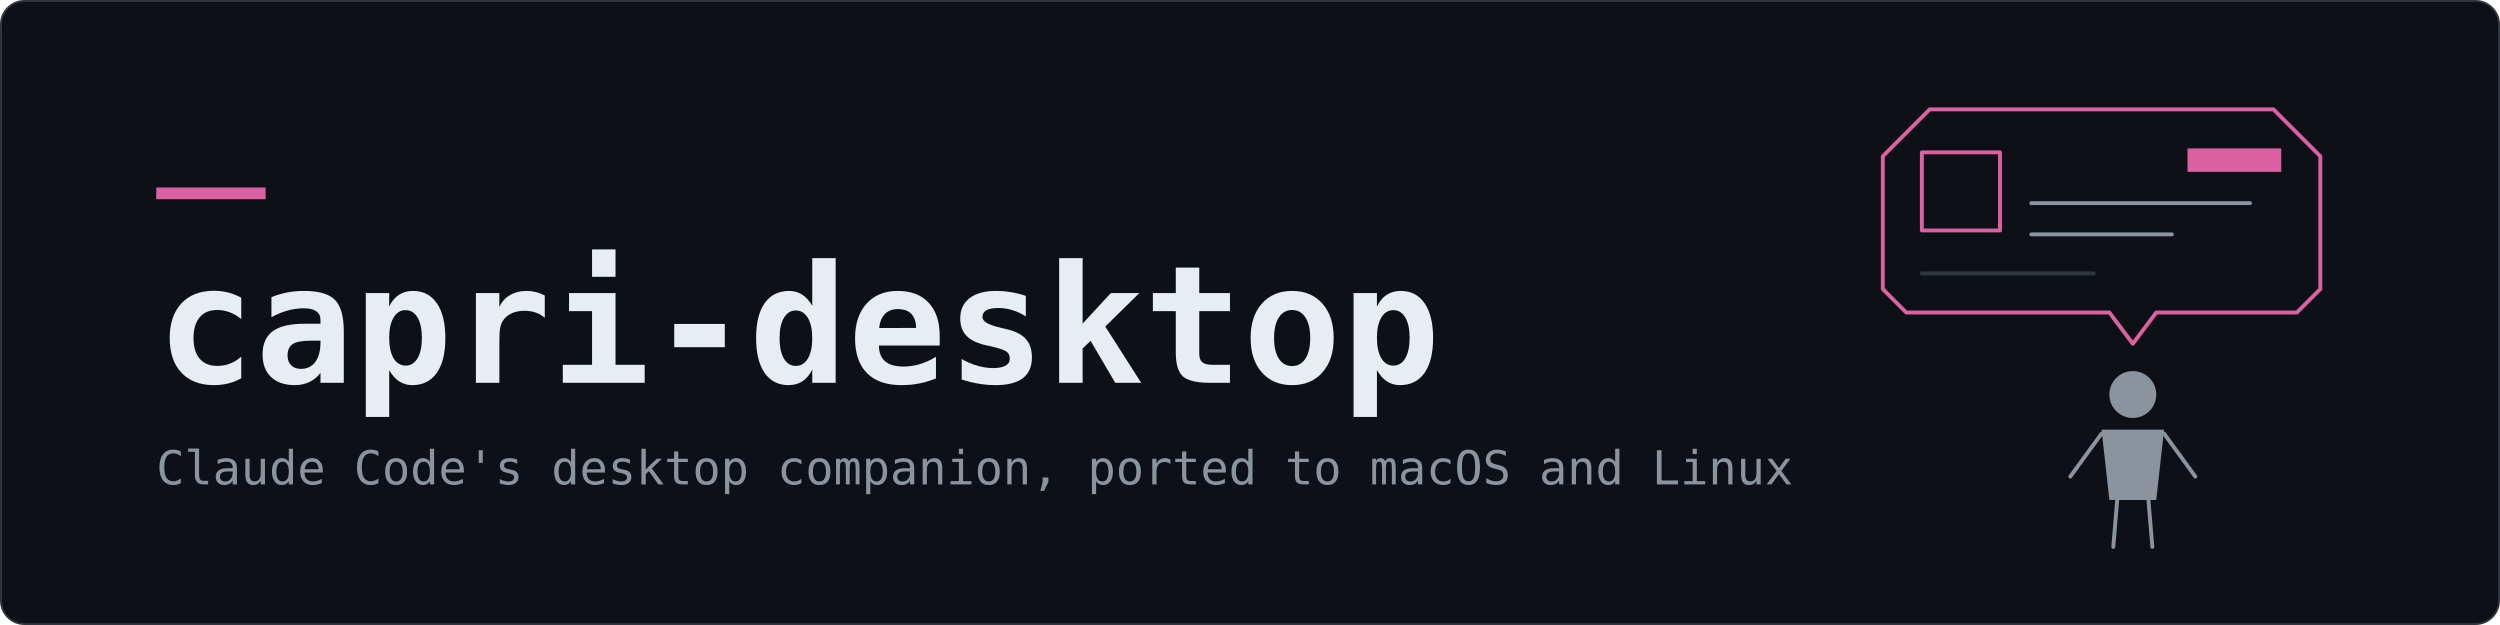
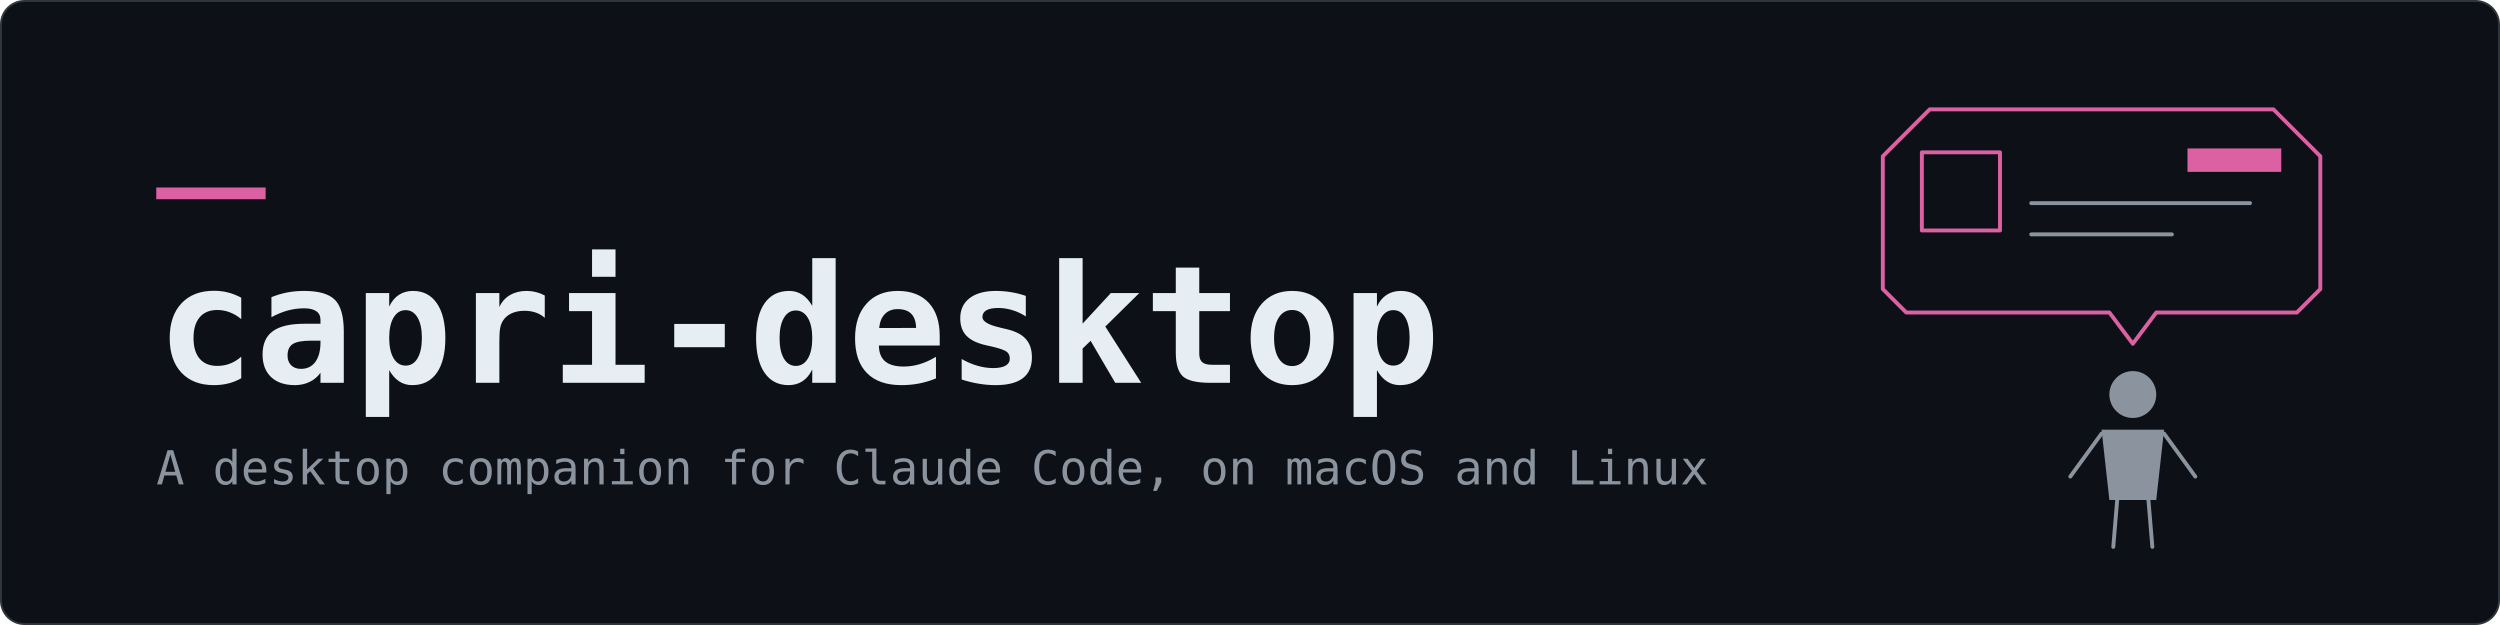
- <svg xmlns="http://www.w3.org/2000/svg" viewBox="0 0 1280 320" width="1280" height="320" role="img" aria-label="capri-desktop: Claude Code's desktop companion, ported to macOS and Linux">
+ <svg xmlns="http://www.w3.org/2000/svg" viewBox="0 0 1280 320" width="1280" height="320" role="img" aria-label="capri-desktop: A desktop companion for Claude Code, on macOS and Linux">
  <rect x="0.5" y="0.5" width="1279" height="319" rx="12" fill="#0d1117" stroke="#30363d" />
  <rect x="80" y="96" width="56" height="6" fill="#db61a2" />
  <text x="80" y="196" font-family="ui-monospace, SFMono-Regular, Menlo, Consolas, monospace" font-weight="700" font-size="84" fill="#e6edf3">capri-desktop</text>
-   <text x="80" y="248" font-family="ui-monospace, SFMono-Regular, Menlo, Consolas, monospace" font-weight="400" font-size="24" fill="#8b949e">Claude Code's desktop companion, ported to macOS and Linux</text>
+   <text x="80" y="248" font-family="ui-monospace, SFMono-Regular, Menlo, Consolas, monospace" font-weight="400" font-size="24" fill="#8b949e">A desktop companion for Claude Code, on macOS and Linux</text>
  <g stroke-linejoin="round" stroke-linecap="round">
    <path d="M988 56 H1164 L1188 80 V148 L1176 160 H1104 L1092 176 L1080 160 H976 L964 148 V80 Z" fill="#0d1117" stroke="#db61a2" stroke-width="2" />
    <rect x="984" y="78" width="40" height="40" fill="none" stroke="#db61a2" stroke-width="2" />
    <rect x="1120" y="76" width="48" height="12" fill="#db61a2" />
    <line x1="1040" y1="104" x2="1152" y2="104" stroke="#8b949e" stroke-width="2" />
    <line x1="1040" y1="120" x2="1112" y2="120" stroke="#8b949e" stroke-width="2" />
-     <line x1="984" y1="140" x2="1072" y2="140" stroke="#30363d" stroke-width="2" />
    <circle cx="1092" cy="202" r="12" fill="#8b949e" />
    <path d="M1076 220 H1108 L1104 256 H1080 Z" fill="#8b949e" />
    <path d="M1076 222 L1060 244 M1108 222 L1124 244" stroke="#8b949e" stroke-width="2" />
    <path d="M1084 256 L1082 280 M1100 256 L1102 280" stroke="#8b949e" stroke-width="2" />
  </g>
</svg>
